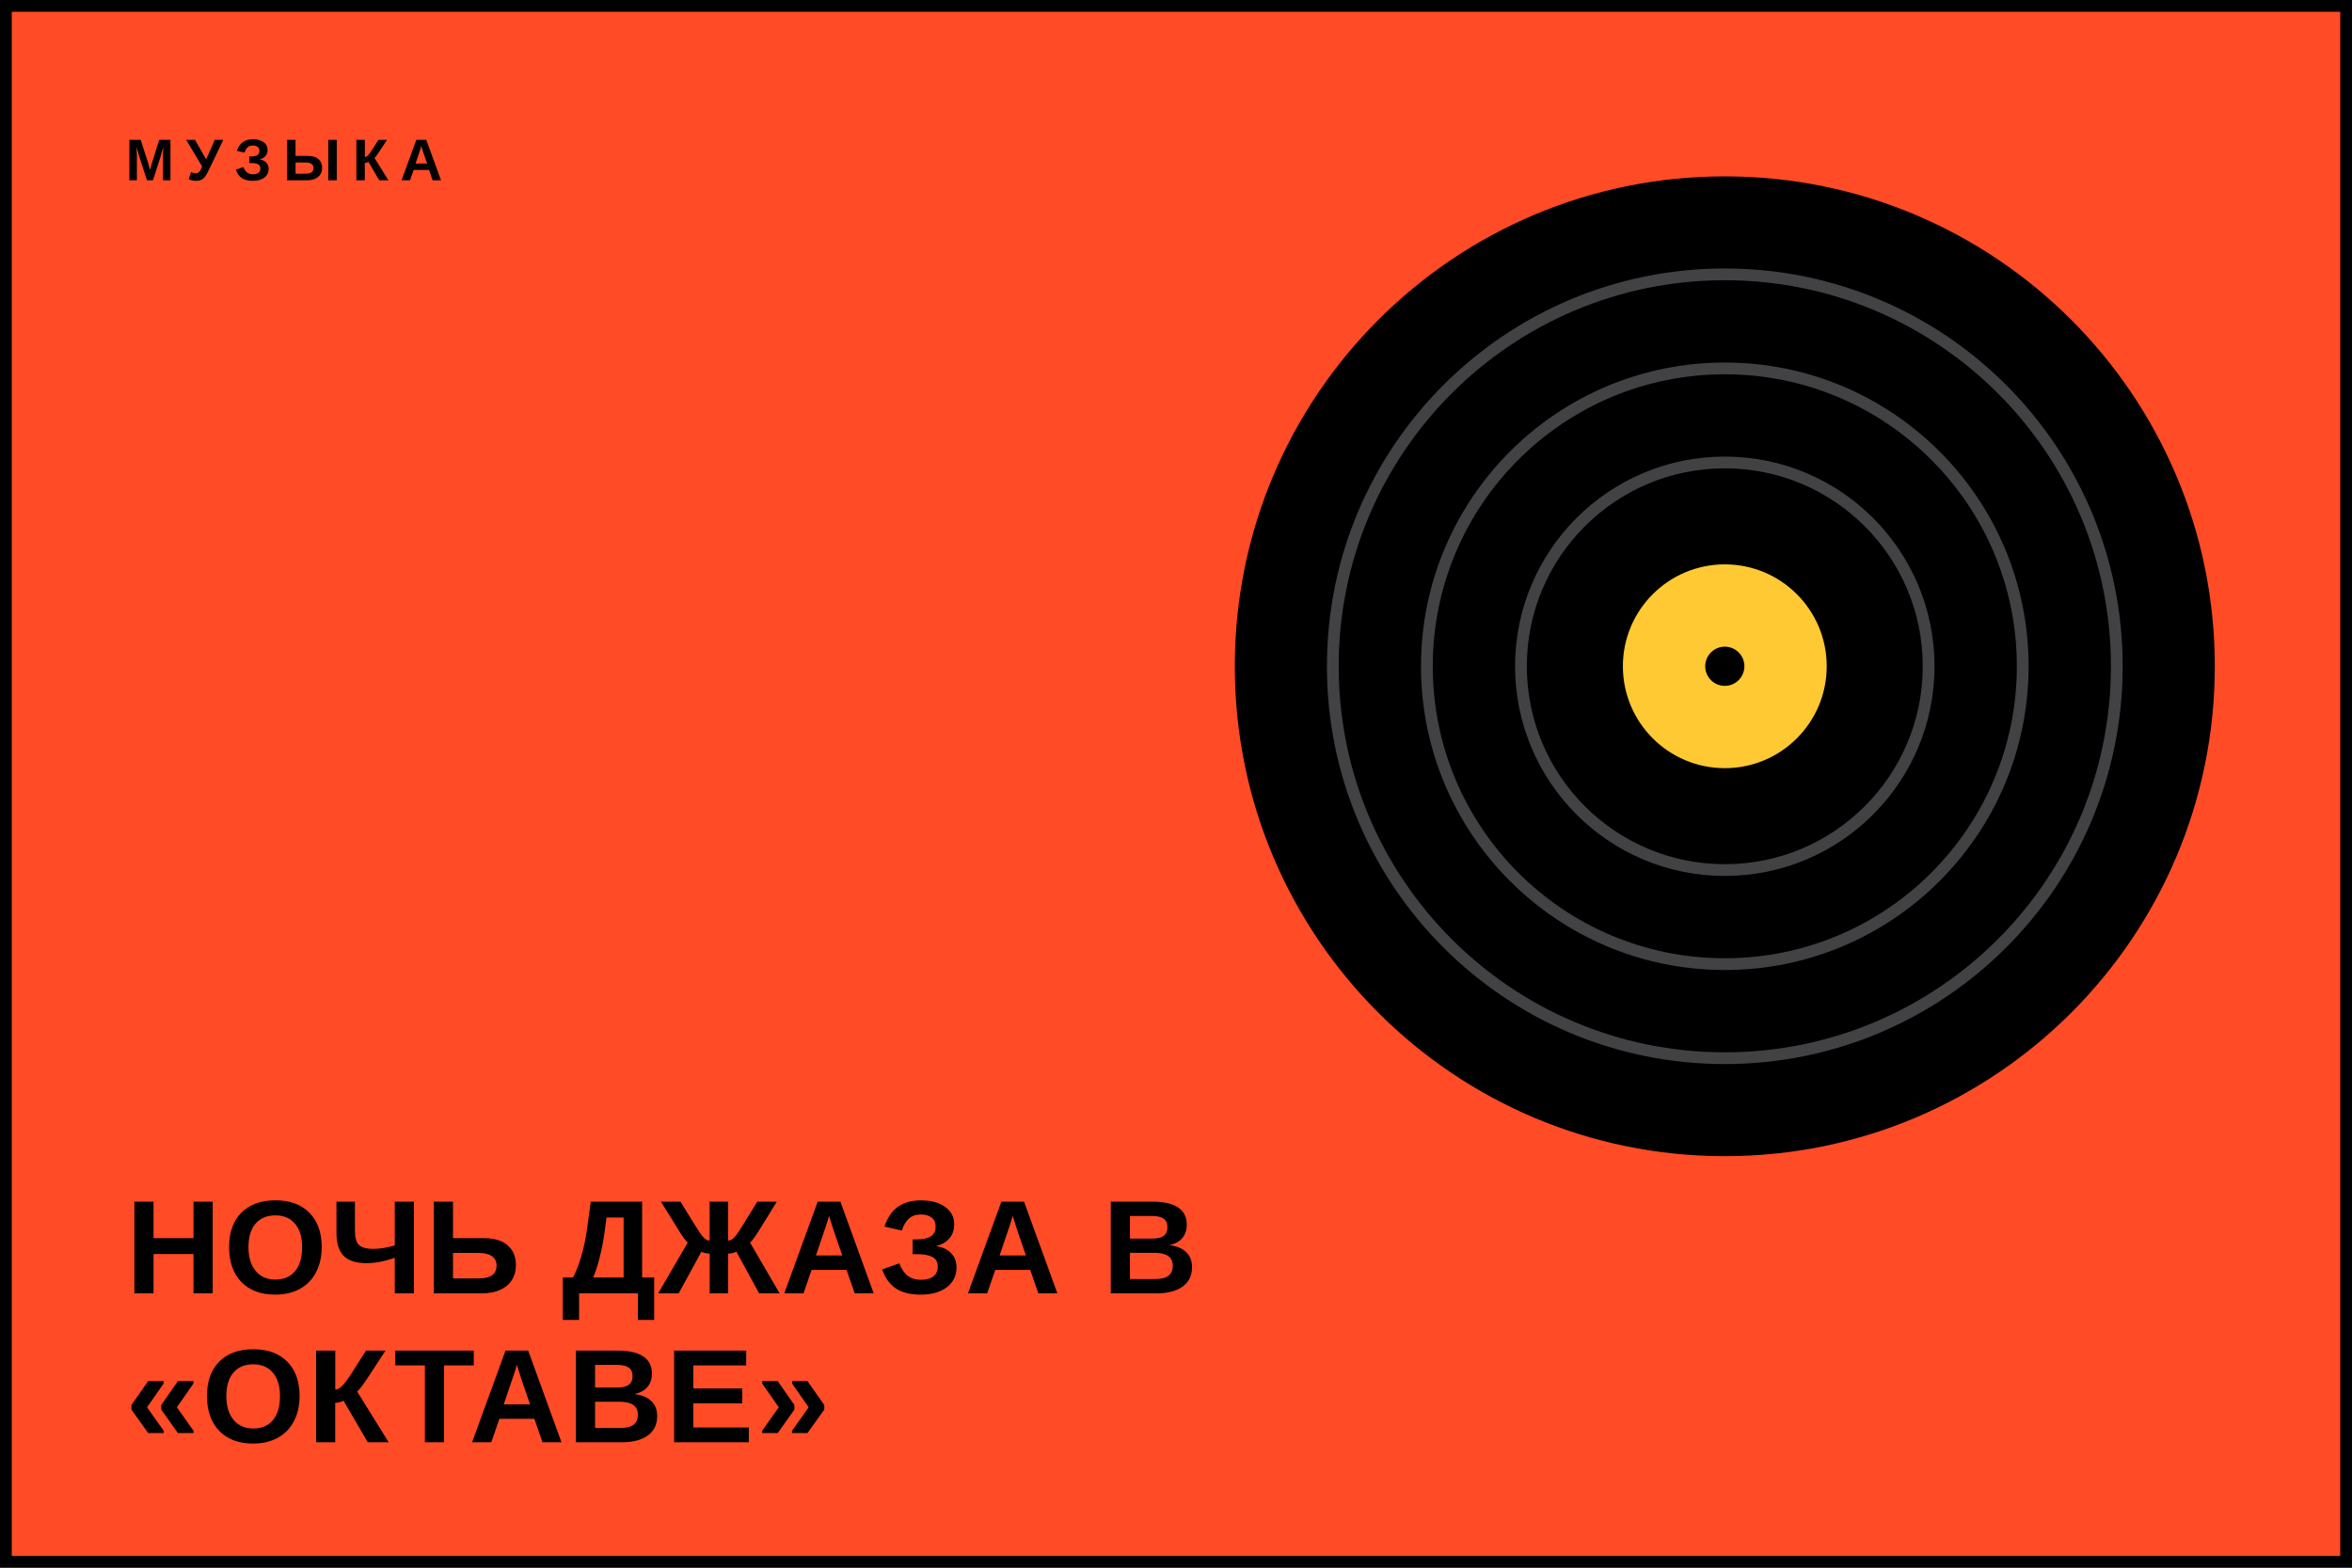
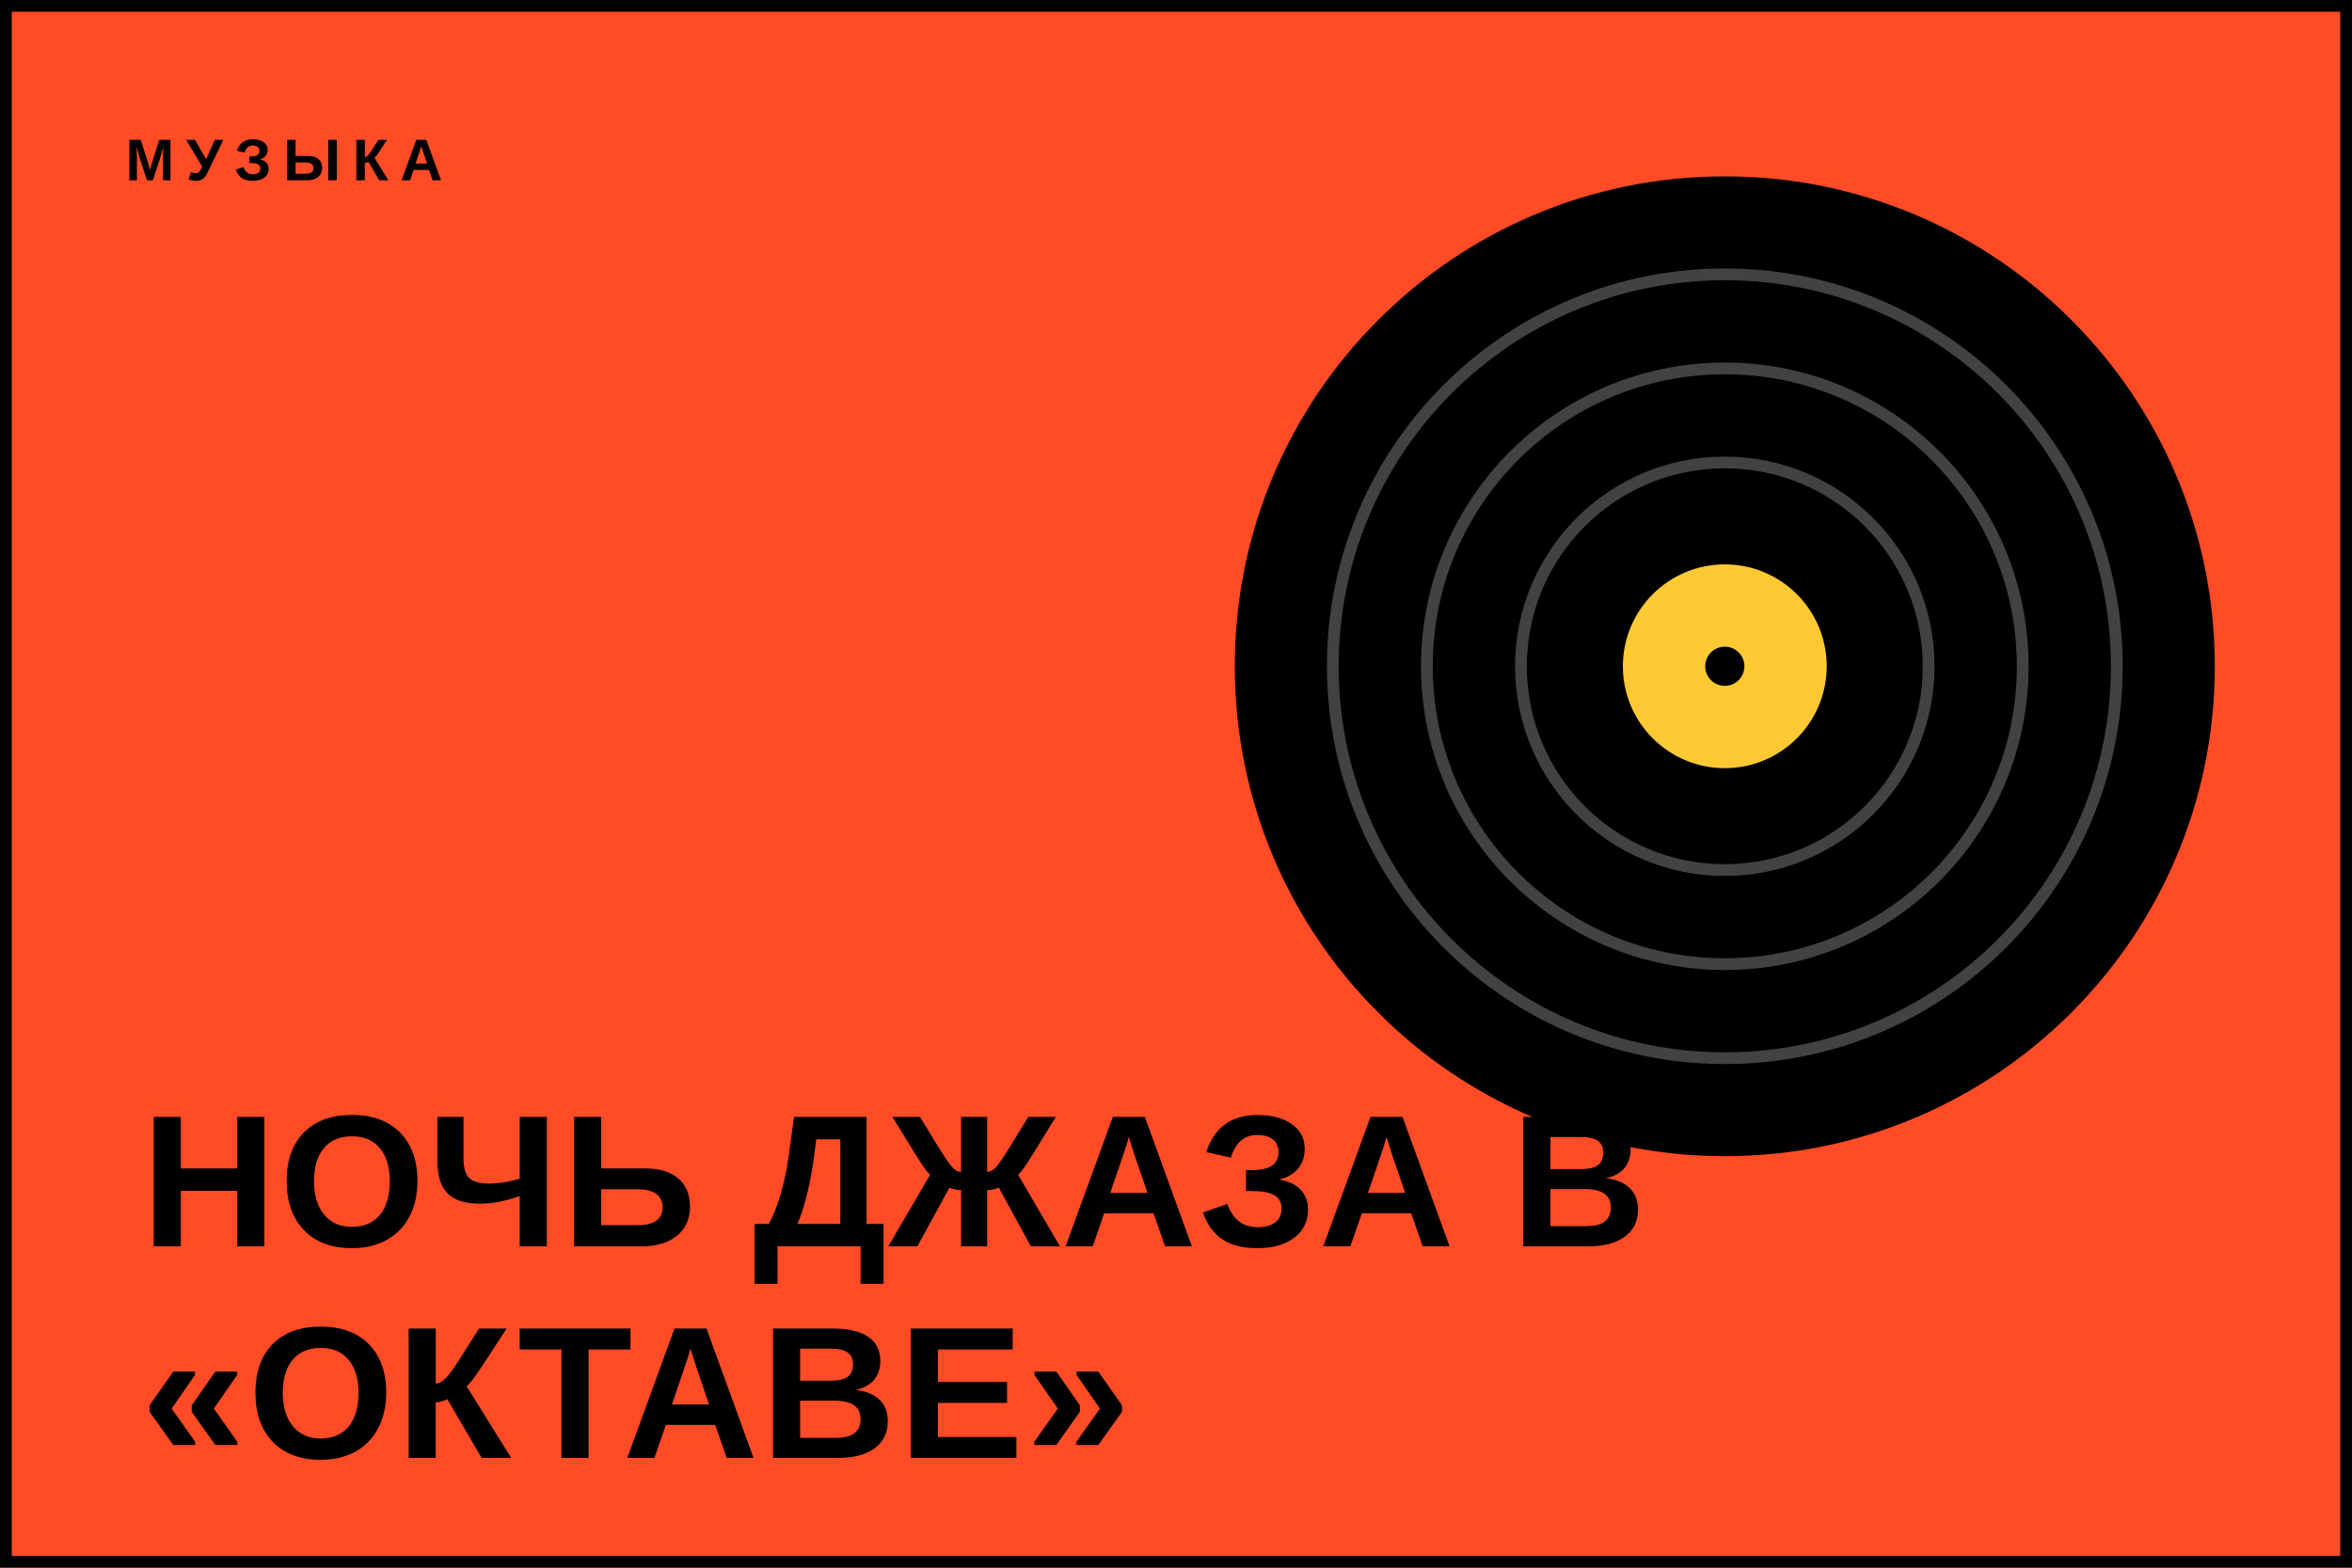
<svg xmlns="http://www.w3.org/2000/svg" viewBox="0 0 600 400" role="img" aria-label="Постер: Ночь джаза в «Октаве»">
  <rect width="600" height="400" fill="#FF4B26" />
  <g>
    <circle cx="440" cy="170" r="125" fill="#000000" />
    <circle cx="440" cy="170" r="100" fill="none" stroke="#EDEEF2" stroke-opacity=".28" stroke-width="3" />
    <circle cx="440" cy="170" r="76" fill="none" stroke="#EDEEF2" stroke-opacity=".28" stroke-width="3" />
    <circle cx="440" cy="170" r="52" fill="none" stroke="#EDEEF2" stroke-opacity=".28" stroke-width="3" />
    <circle cx="440" cy="170" r="26" fill="#FFC933" />
    <circle cx="440" cy="170" r="5" fill="#000000" />
  </g>
  <rect x="1.5" y="1.5" width="597" height="397" fill="none" stroke="#000" stroke-width="3" />
  <text x="32" y="46" font-family="Impact,'Arial Narrow',Arial,sans-serif" font-size="15" font-weight="700" letter-spacing="3" fill="#000000">МУЗЫКА</text>
-   <text font-family="Impact,'Arial Narrow Bold','Arial Narrow',Arial,sans-serif" font-size="34" font-weight="800" letter-spacing=".5" fill="#000000">
-     <tspan x="32" y="330">НОЧЬ ДЖАЗА В</tspan>
-     <tspan x="32" y="368">«ОКТАВЕ»</tspan>
+   <text font-family="Impact,'Arial Narrow Bold','Arial Narrow',Arial,sans-serif" font-size="48" font-weight="800" letter-spacing=".5" fill="#000000">
+     <tspan x="36" y="318">НОЧЬ ДЖАЗА В</tspan>
+     <tspan x="36" y="372">«ОКТАВЕ»</tspan>
  </text>
</svg>
